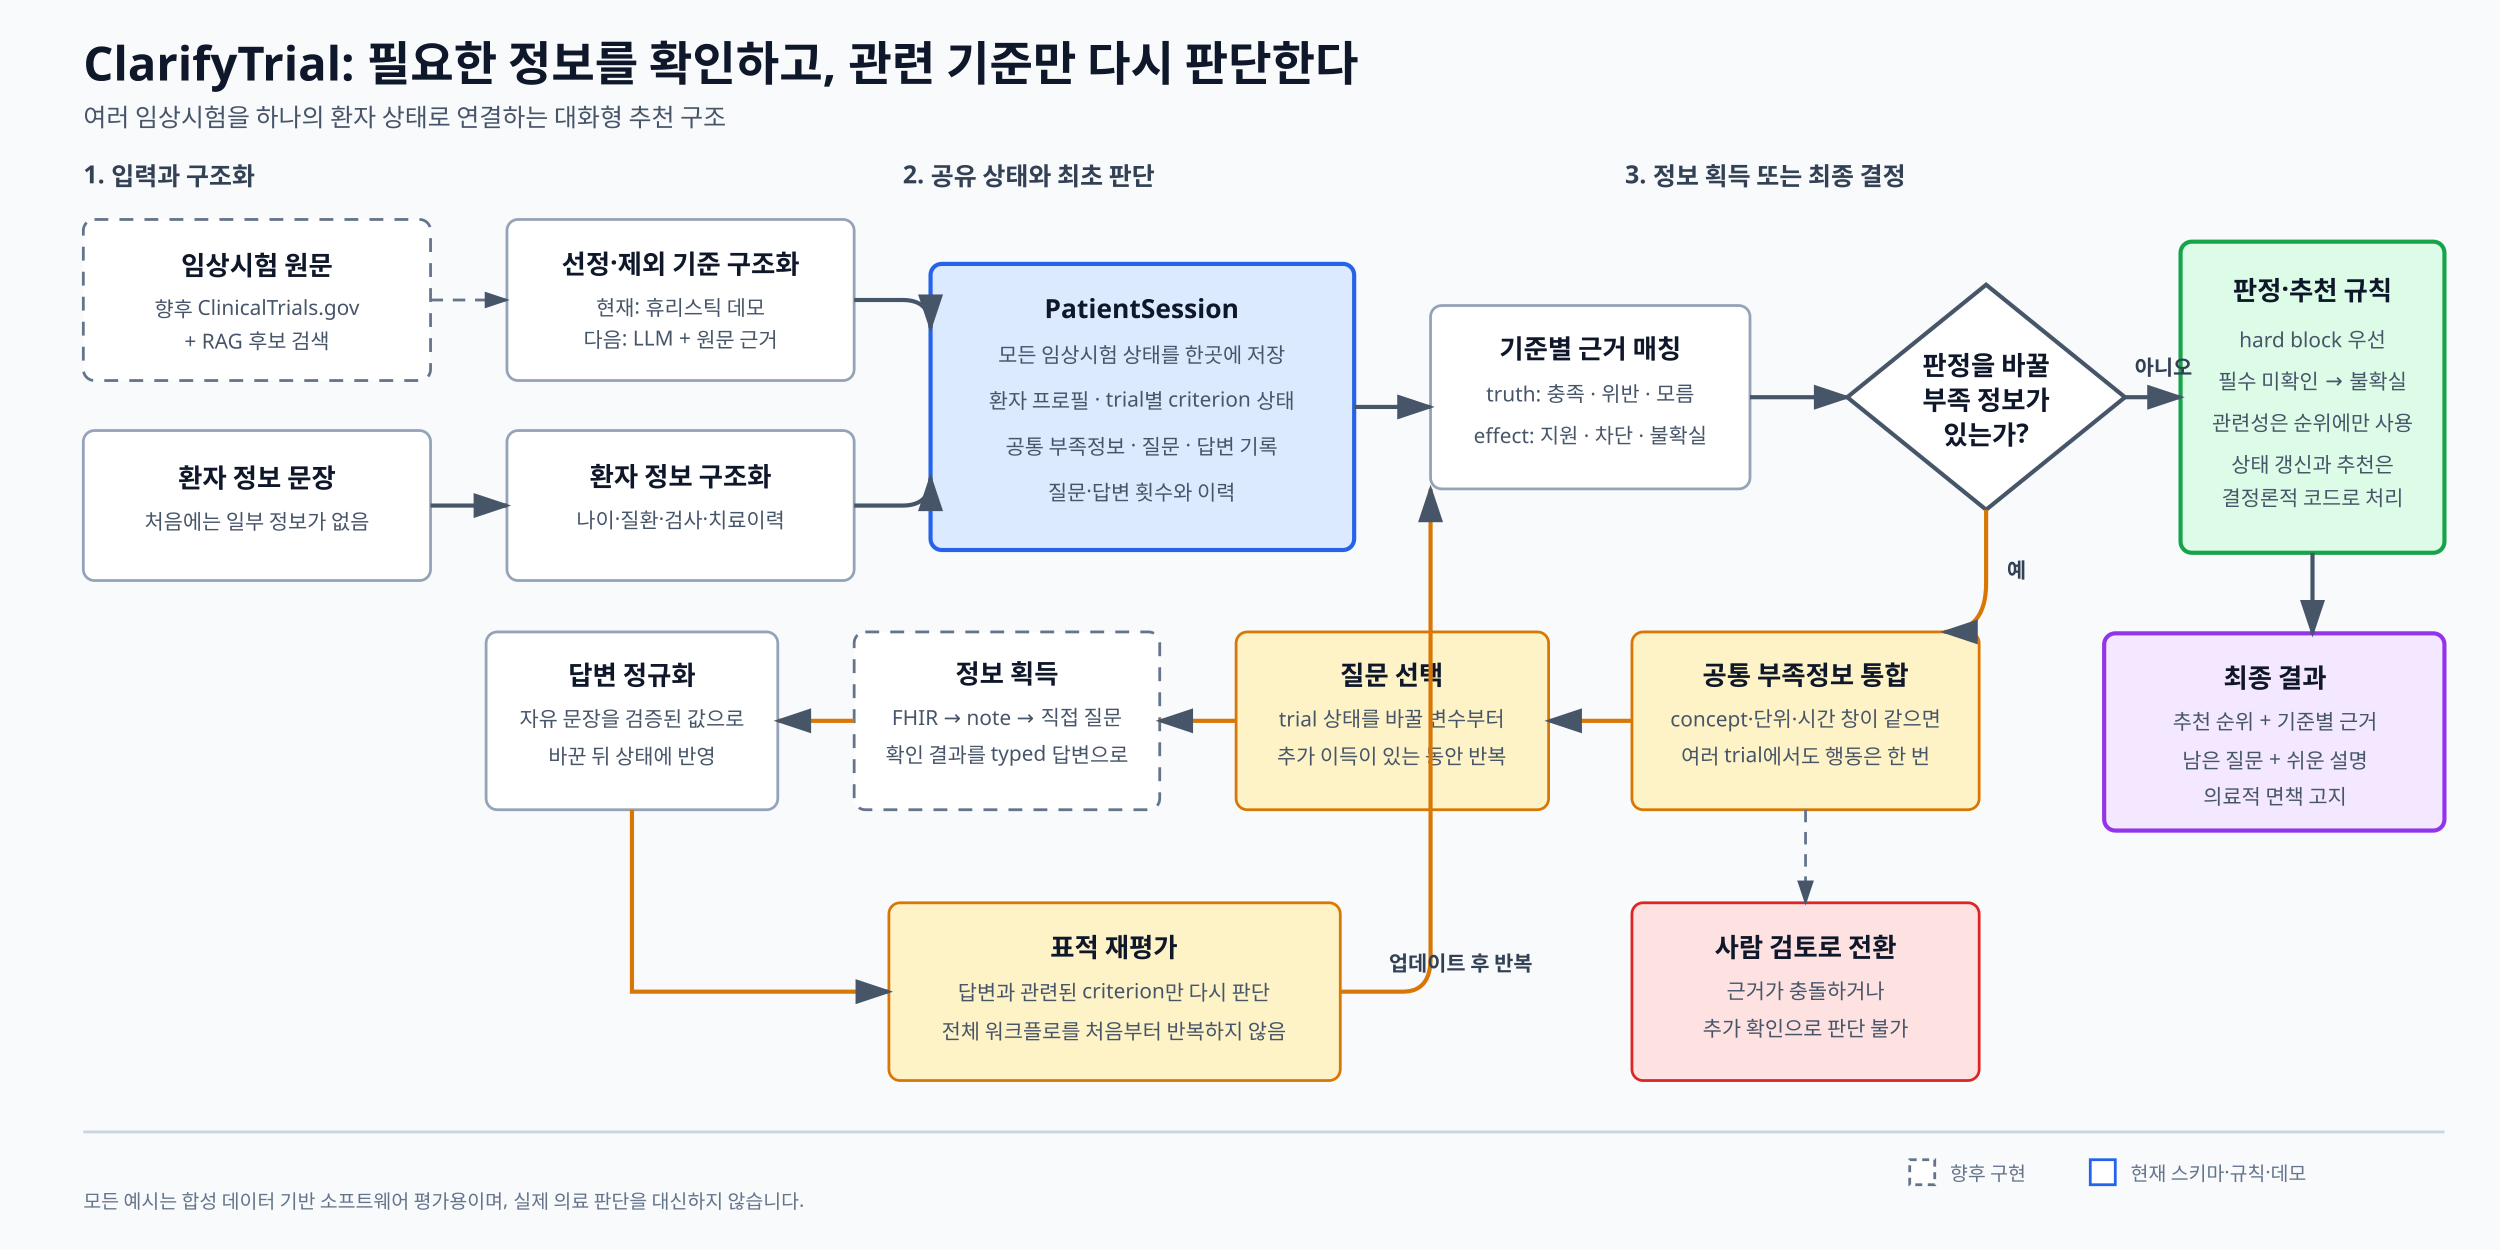
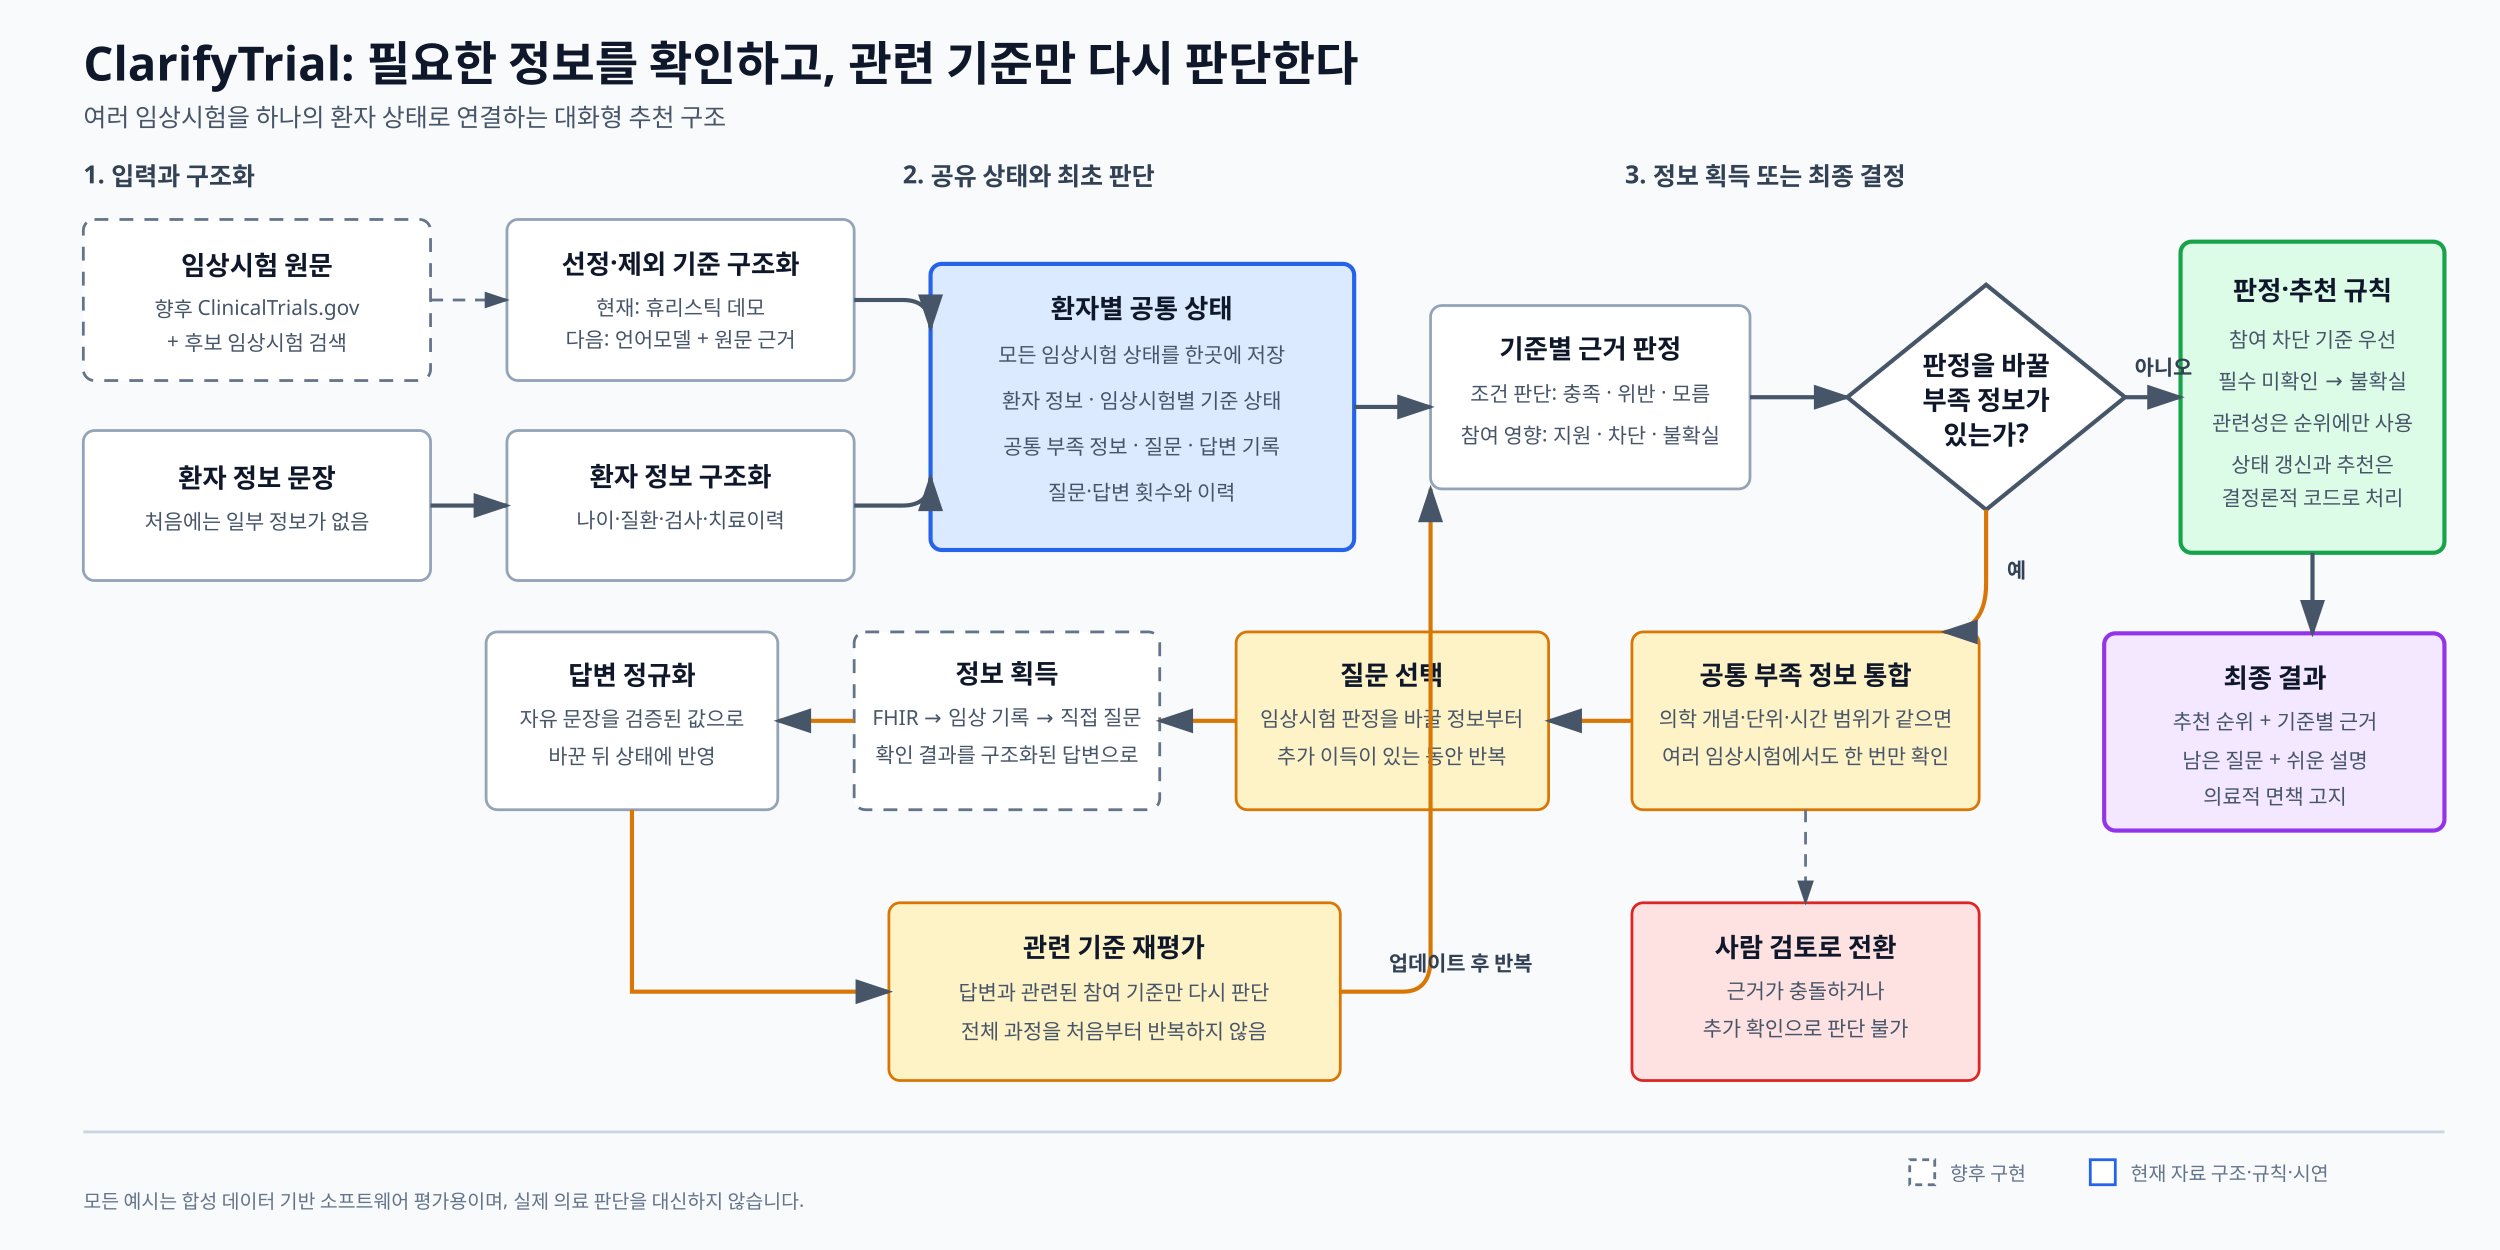
<svg xmlns="http://www.w3.org/2000/svg" width="1800" height="900" viewBox="0 0 1800 900" role="img" aria-labelledby="title desc">
  <defs>
    <marker id="arrow" markerWidth="10" markerHeight="10" refX="8" refY="3" orient="auto" markerUnits="strokeWidth">
      <path d="M0,0 L0,6 L9,3 z" fill="#475569" />
    </marker>
    <style>
      .bg { fill: #f8fafc; }
      .title { font: 700 34px 'Malgun Gothic', 'Apple SD Gothic Neo', sans-serif; fill: #0f172a; }
      .subtitle { font: 400 18px 'Malgun Gothic', 'Apple SD Gothic Neo', sans-serif; fill: #475569; }
      .section { font: 700 18px 'Malgun Gothic', 'Apple SD Gothic Neo', sans-serif; fill: #334155; }
      .label { font: 700 19px 'Malgun Gothic', 'Apple SD Gothic Neo', sans-serif; fill: #0f172a; text-anchor: middle; }
      .small { font: 400 15px 'Malgun Gothic', 'Apple SD Gothic Neo', sans-serif; fill: #475569; text-anchor: middle; }
      .tiny { font: 400 14px 'Malgun Gothic', 'Apple SD Gothic Neo', sans-serif; fill: #64748b; }
      .arrow-label { font: 700 15px 'Malgun Gothic', 'Apple SD Gothic Neo', sans-serif; fill: #334155; }
      .box { fill: #ffffff; stroke: #94a3b8; stroke-width: 2; rx: 8; }
      .future { fill: #ffffff; stroke: #64748b; stroke-width: 2; stroke-dasharray: 10 8; rx: 8; }
      .state { fill: #dbeafe; stroke: #2563eb; stroke-width: 3; rx: 8; }
      .question { fill: #fef3c7; stroke: #d97706; stroke-width: 2; rx: 8; }
      .rule { fill: #dcfce7; stroke: #16a34a; stroke-width: 3; rx: 8; }
      .review { fill: #fee2e2; stroke: #dc2626; stroke-width: 2; rx: 8; }
      .output { fill: #f3e8ff; stroke: #9333ea; stroke-width: 3; rx: 8; }
      .line { fill: none; stroke: #475569; stroke-width: 3; marker-end: url(#arrow); }
      .loop { fill: none; stroke: #d97706; stroke-width: 3; marker-end: url(#arrow); }
      .dashed-line { fill: none; stroke: #64748b; stroke-width: 2; stroke-dasharray: 9 7; marker-end: url(#arrow); }
    </style>
  </defs>
  <rect class="bg" width="1800" height="900" />
  <text class="title" x="60" y="58">ClarifyTrial: 필요한 정보를 확인하고, 관련 기준만 다시 판단한다</text>
  <text class="subtitle" x="60" y="91">여러 임상시험을 하나의 환자 상태로 연결하는 대화형 추천 구조</text>
  <text class="section" x="60" y="132">1. 입력과 구조화</text>
  <text class="section" x="650" y="132">2. 공유 상태와 최초 판단</text>
  <text class="section" x="1170" y="132">3. 정보 획득 또는 최종 결정</text>
  <rect class="future" x="60" y="158" width="250" height="116" />
  <text class="label" x="185" y="198">임상시험 원문</text>
  <text class="small" x="185" y="228">향후 ClinicalTrials.gov</text>
-   <text class="small" x="185" y="251">+ RAG 후보 검색</text>
+   <text class="small" x="185" y="251">+ 후보 임상시험 검색</text>
  <rect class="box" x="60" y="310" width="250" height="108" />
  <text class="label" x="185" y="351">환자 정보 문장</text>
  <text class="small" x="185" y="381">처음에는 일부 정보가 없음</text>
  <rect class="box" x="365" y="158" width="250" height="116" />
  <text class="label" x="490" y="197">선정·제외 기준 구조화</text>
  <text class="small" x="490" y="227">현재: 휴리스틱 데모</text>
-   <text class="small" x="490" y="250">다음: LLM + 원문 근거</text>
+   <text class="small" x="490" y="250">다음: 언어모델 + 원문 근거</text>
  <rect class="box" x="365" y="310" width="250" height="108" />
  <text class="label" x="490" y="350">환자 정보 구조화</text>
  <text class="small" x="490" y="380">나이·질환·검사·치료이력</text>
  <path class="dashed-line" d="M310 216 H365" />
  <path class="line" d="M310 364 H365" />
  <rect class="state" x="670" y="190" width="305" height="206" />
-   <text class="label" x="822" y="229">PatientSession</text>
+   <text class="label" x="822" y="229">환자별 공통 상태</text>
  <text class="small" x="822" y="261">모든 임상시험 상태를 한곳에 저장</text>
-   <text class="small" x="822" y="294">환자 프로필 · trial별 criterion 상태</text>
-   <text class="small" x="822" y="327">공통 부족정보 · 질문 · 답변 기록</text>
+   <text class="small" x="822" y="294">환자 정보 · 임상시험별 기준 상태</text>
+   <text class="small" x="822" y="327">공통 부족 정보 · 질문 · 답변 기록</text>
  <text class="small" x="822" y="360">질문·답변 횟수와 이력</text>
  <path class="line" d="M615 216 H650 Q670 216 670 236" />
  <path class="line" d="M615 364 H650 Q670 364 670 344" />
  <rect class="box" x="1030" y="220" width="230" height="132" />
-   <text class="label" x="1145" y="258">기준별 근거 매칭</text>
-   <text class="small" x="1145" y="289">truth: 충족 · 위반 · 모름</text>
-   <text class="small" x="1145" y="319">effect: 지원 · 차단 · 불확실</text>
+   <text class="label" x="1145" y="258">기준별 근거 판정</text>
+   <text class="small" x="1145" y="289">조건 판단: 충족 · 위반 · 모름</text>
+   <text class="small" x="1145" y="319">참여 영향: 지원 · 차단 · 불확실</text>
  <path class="line" d="M975 293 H1030" />
  <polygon points="1330,286 1430,205 1530,286 1430,367" fill="#ffffff" stroke="#475569" stroke-width="3" />
  <text class="label" x="1430" y="270">판정을 바꿀</text>
  <text class="label" x="1430" y="295">부족 정보가</text>
  <text class="label" x="1430" y="320">있는가?</text>
  <path class="line" d="M1260 286 H1330" />
  <rect class="rule" x="1570" y="174" width="190" height="224" />
  <text class="label" x="1665" y="216">판정·추천 규칙</text>
-   <text class="small" x="1665" y="250">hard block 우선</text>
+   <text class="small" x="1665" y="250">참여 차단 기준 우선</text>
  <text class="small" x="1665" y="280">필수 미확인 → 불확실</text>
  <text class="small" x="1665" y="310">관련성은 순위에만 사용</text>
  <text class="small" x="1665" y="340">상태 갱신과 추천은</text>
  <text class="small" x="1665" y="364">결정론적 코드로 처리</text>
  <path class="line" d="M1530 286 H1570" />
  <text class="arrow-label" x="1537" y="270">아니오</text>
  <rect class="output" x="1515" y="456" width="245" height="142" />
  <text class="label" x="1638" y="495">최종 결과</text>
  <text class="small" x="1638" y="525">추천 순위 + 기준별 근거</text>
  <text class="small" x="1638" y="553">남은 질문 + 쉬운 설명</text>
  <text class="small" x="1638" y="579">의료적 면책 고지</text>
  <path class="line" d="M1665 398 V456" />
  <rect class="question" x="1175" y="455" width="250" height="128" />
-   <text class="label" x="1300" y="493">공통 부족정보 통합</text>
-   <text class="small" x="1300" y="523">concept·단위·시간 창이 같으면</text>
-   <text class="small" x="1300" y="550">여러 trial에서도 행동은 한 번</text>
+   <text class="label" x="1300" y="493">공통 부족 정보 통합</text>
+   <text class="small" x="1300" y="523">의학 개념·단위·시간 범위가 같으면</text>
+   <text class="small" x="1300" y="550">여러 임상시험에서도 한 번만 확인</text>
  <path class="loop" d="M1430 367 V420 Q1430 455 1400 455" />
  <text class="arrow-label" x="1445" y="416">예</text>
  <rect class="question" x="890" y="455" width="225" height="128" />
  <text class="label" x="1002" y="493">질문 선택</text>
-   <text class="small" x="1002" y="523">trial 상태를 바꿀 변수부터</text>
+   <text class="small" x="1002" y="523">임상시험 판정을 바꿀 정보부터</text>
  <text class="small" x="1002" y="550">추가 이득이 있는 동안 반복</text>
  <path class="loop" d="M1175 519 H1115" />
  <rect class="future" x="615" y="455" width="220" height="128" />
  <text class="label" x="725" y="492">정보 획득</text>
-   <text class="small" x="725" y="522">FHIR → note → 직접 질문</text>
-   <text class="small" x="725" y="549">확인 결과를 typed 답변으로</text>
+   <text class="small" x="725" y="522">FHIR → 임상 기록 → 직접 질문</text>
+   <text class="small" x="725" y="549">확인 결과를 구조화된 답변으로</text>
  <path class="loop" d="M890 519 H835" />
  <rect class="box" x="350" y="455" width="210" height="128" />
  <text class="label" x="455" y="493">답변 정규화</text>
  <text class="small" x="455" y="523">자유 문장을 검증된 값으로</text>
  <text class="small" x="455" y="550">바꾼 뒤 상태에 반영</text>
  <path class="loop" d="M615 519 H560" />
  <rect class="question" x="640" y="650" width="325" height="128" />
-   <text class="label" x="802" y="689">표적 재평가</text>
-   <text class="small" x="802" y="720">답변과 관련된 criterion만 다시 판단</text>
-   <text class="small" x="802" y="748">전체 워크플로를 처음부터 반복하지 않음</text>
+   <text class="label" x="802" y="689">관련 기준 재평가</text>
+   <text class="small" x="802" y="720">답변과 관련된 참여 기준만 다시 판단</text>
+   <text class="small" x="802" y="748">전체 과정을 처음부터 반복하지 않음</text>
  <path class="loop" d="M455 583 V714 H640" />
  <path class="loop" d="M965 714 H1010 Q1030 714 1030 690 V352" />
  <text class="arrow-label" x="1000" y="699">업데이트 후 반복</text>
  <rect class="review" x="1175" y="650" width="250" height="128" />
  <text class="label" x="1300" y="689">사람 검토로 전환</text>
  <text class="small" x="1300" y="719">근거가 충돌하거나</text>
  <text class="small" x="1300" y="746">추가 확인으로 판단 불가</text>
  <path class="dashed-line" d="M1300 583 V650" />
  <line x1="60" y1="815" x2="1760" y2="815" stroke="#cbd5e1" stroke-width="2" />
  <rect x="1375" y="835" width="18" height="18" fill="#ffffff" stroke="#64748b" stroke-width="2" stroke-dasharray="5 4" />
  <text class="tiny" x="1404" y="850">향후 구현</text>
  <rect x="1505" y="835" width="18" height="18" fill="#ffffff" stroke="#2563eb" stroke-width="2" />
-   <text class="tiny" x="1534" y="850">현재 스키마·규칙·데모</text>
+   <text class="tiny" x="1534" y="850">현재 자료 구조·규칙·시연</text>
  <text class="tiny" x="60" y="870">모든 예시는 합성 데이터 기반 소프트웨어 평가용이며, 실제 의료 판단을 대신하지 않습니다.</text>
</svg>
